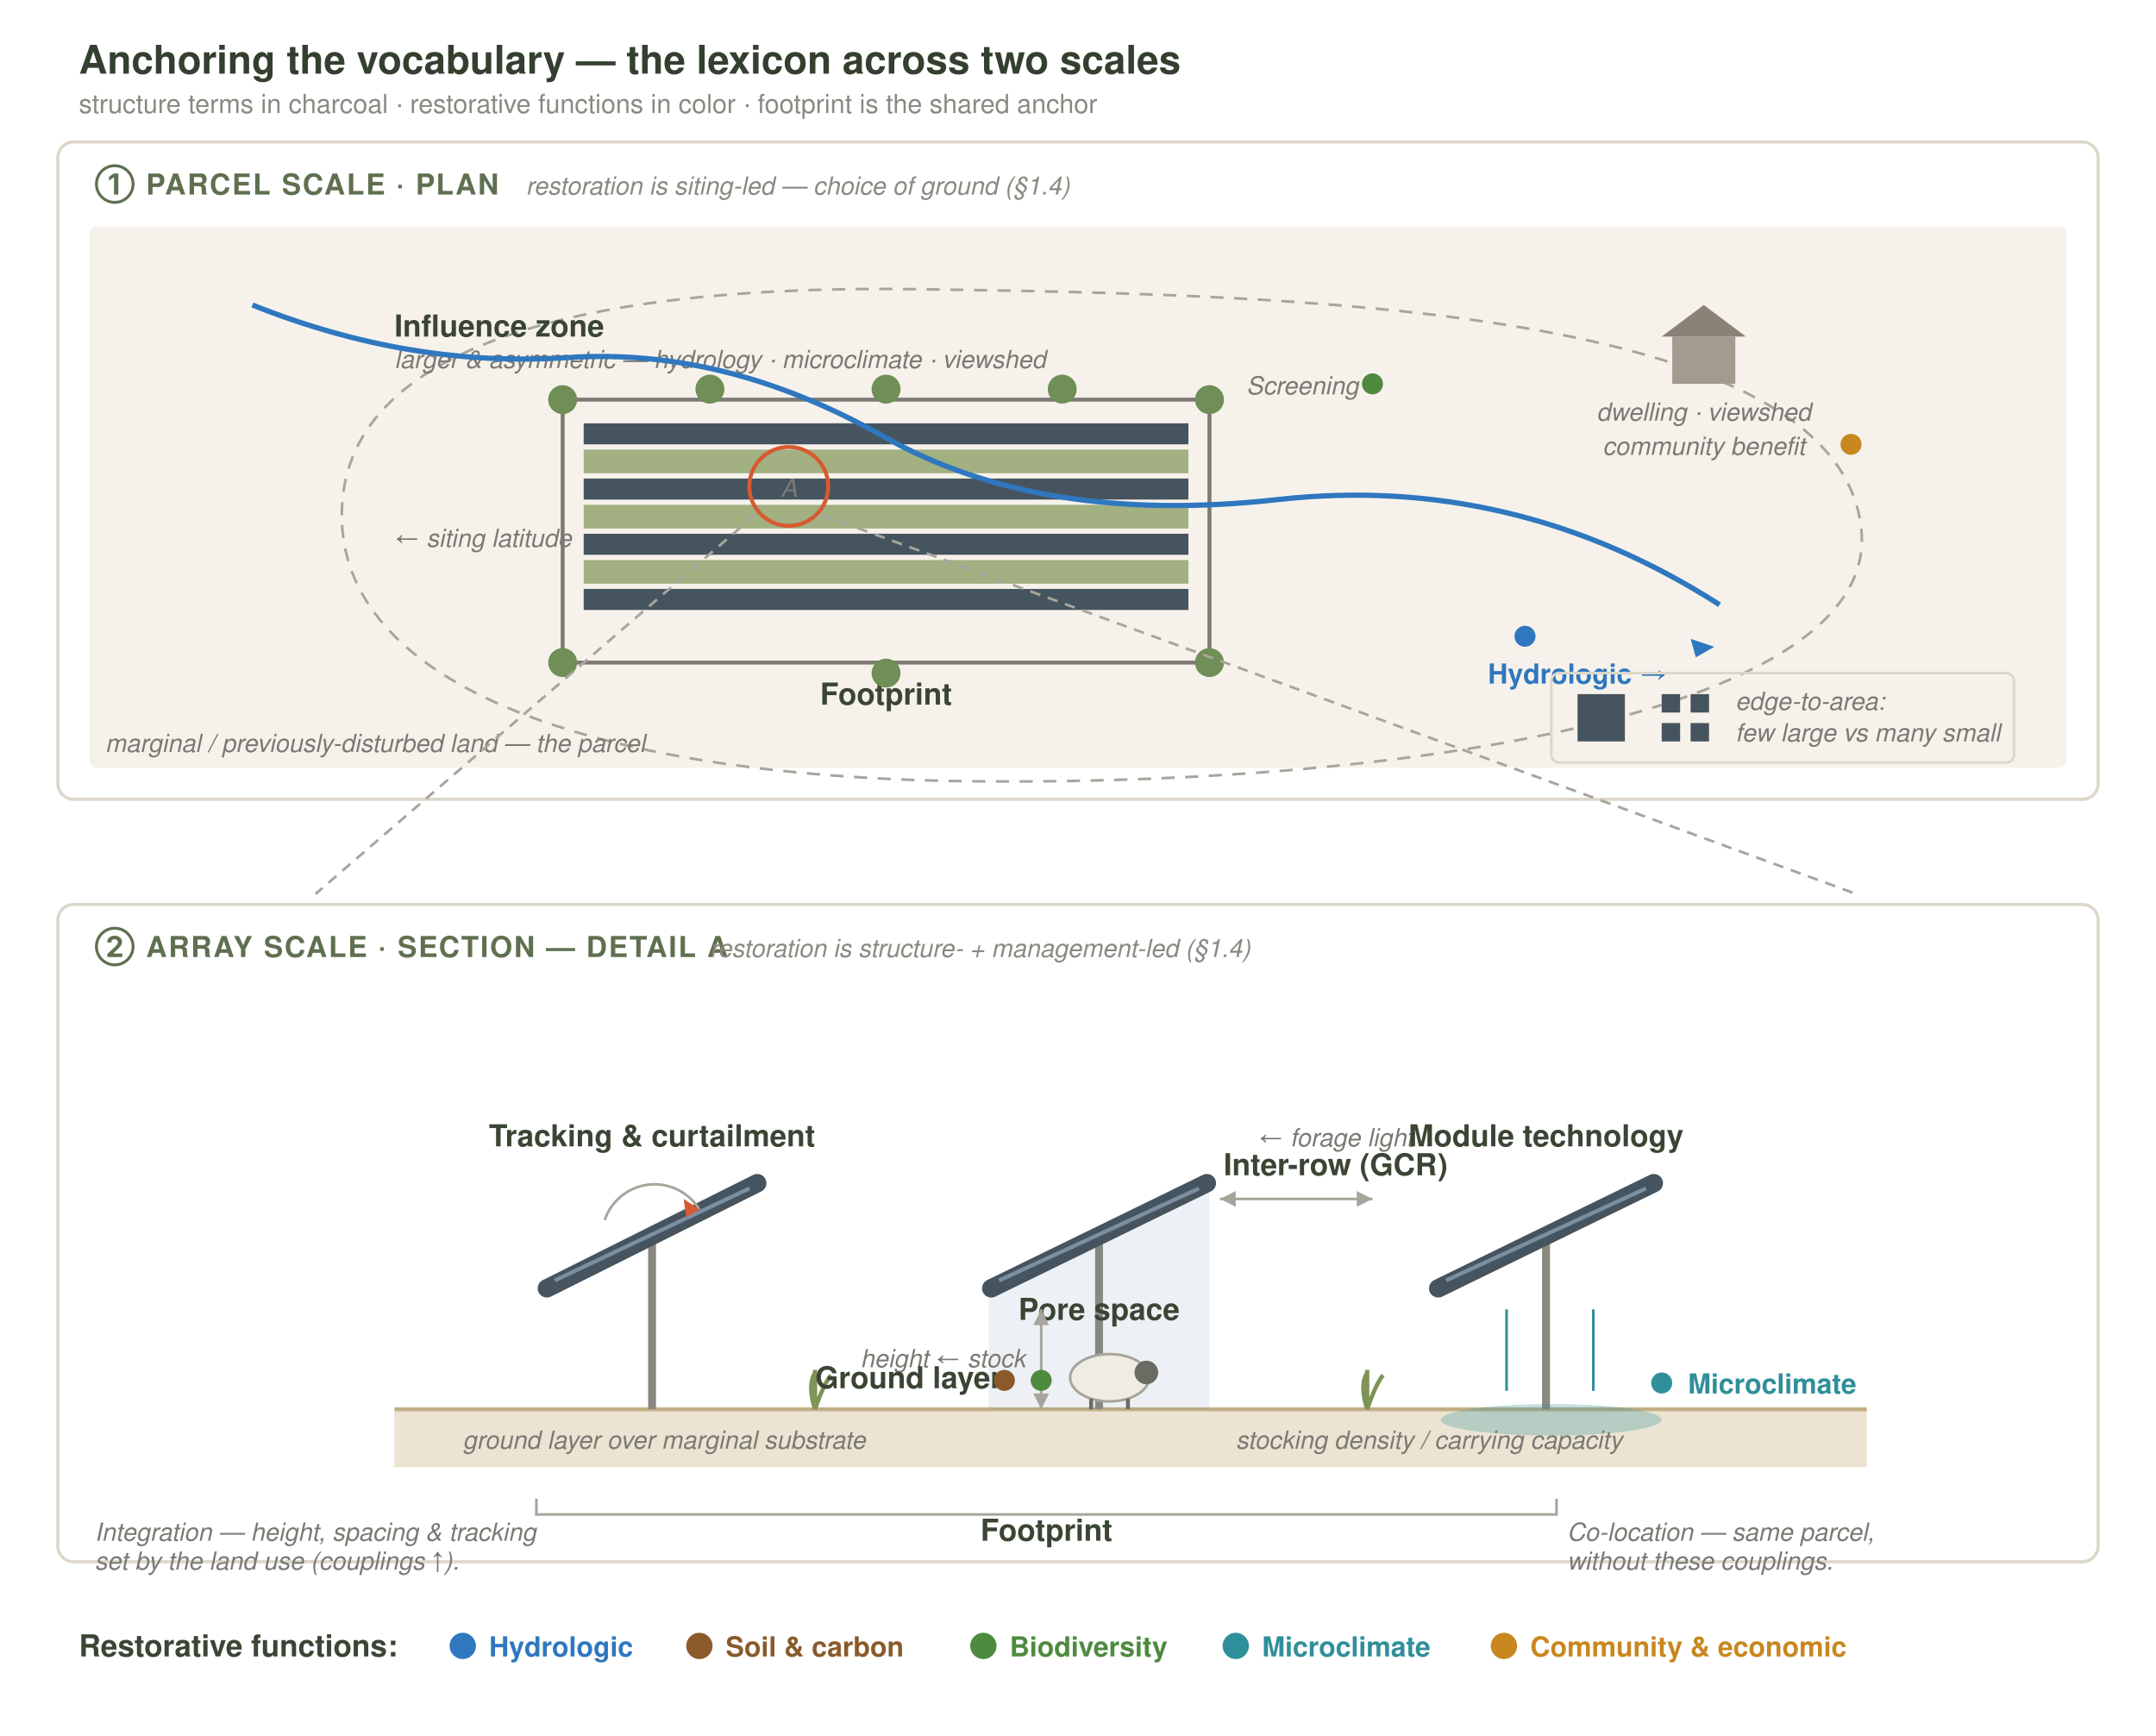
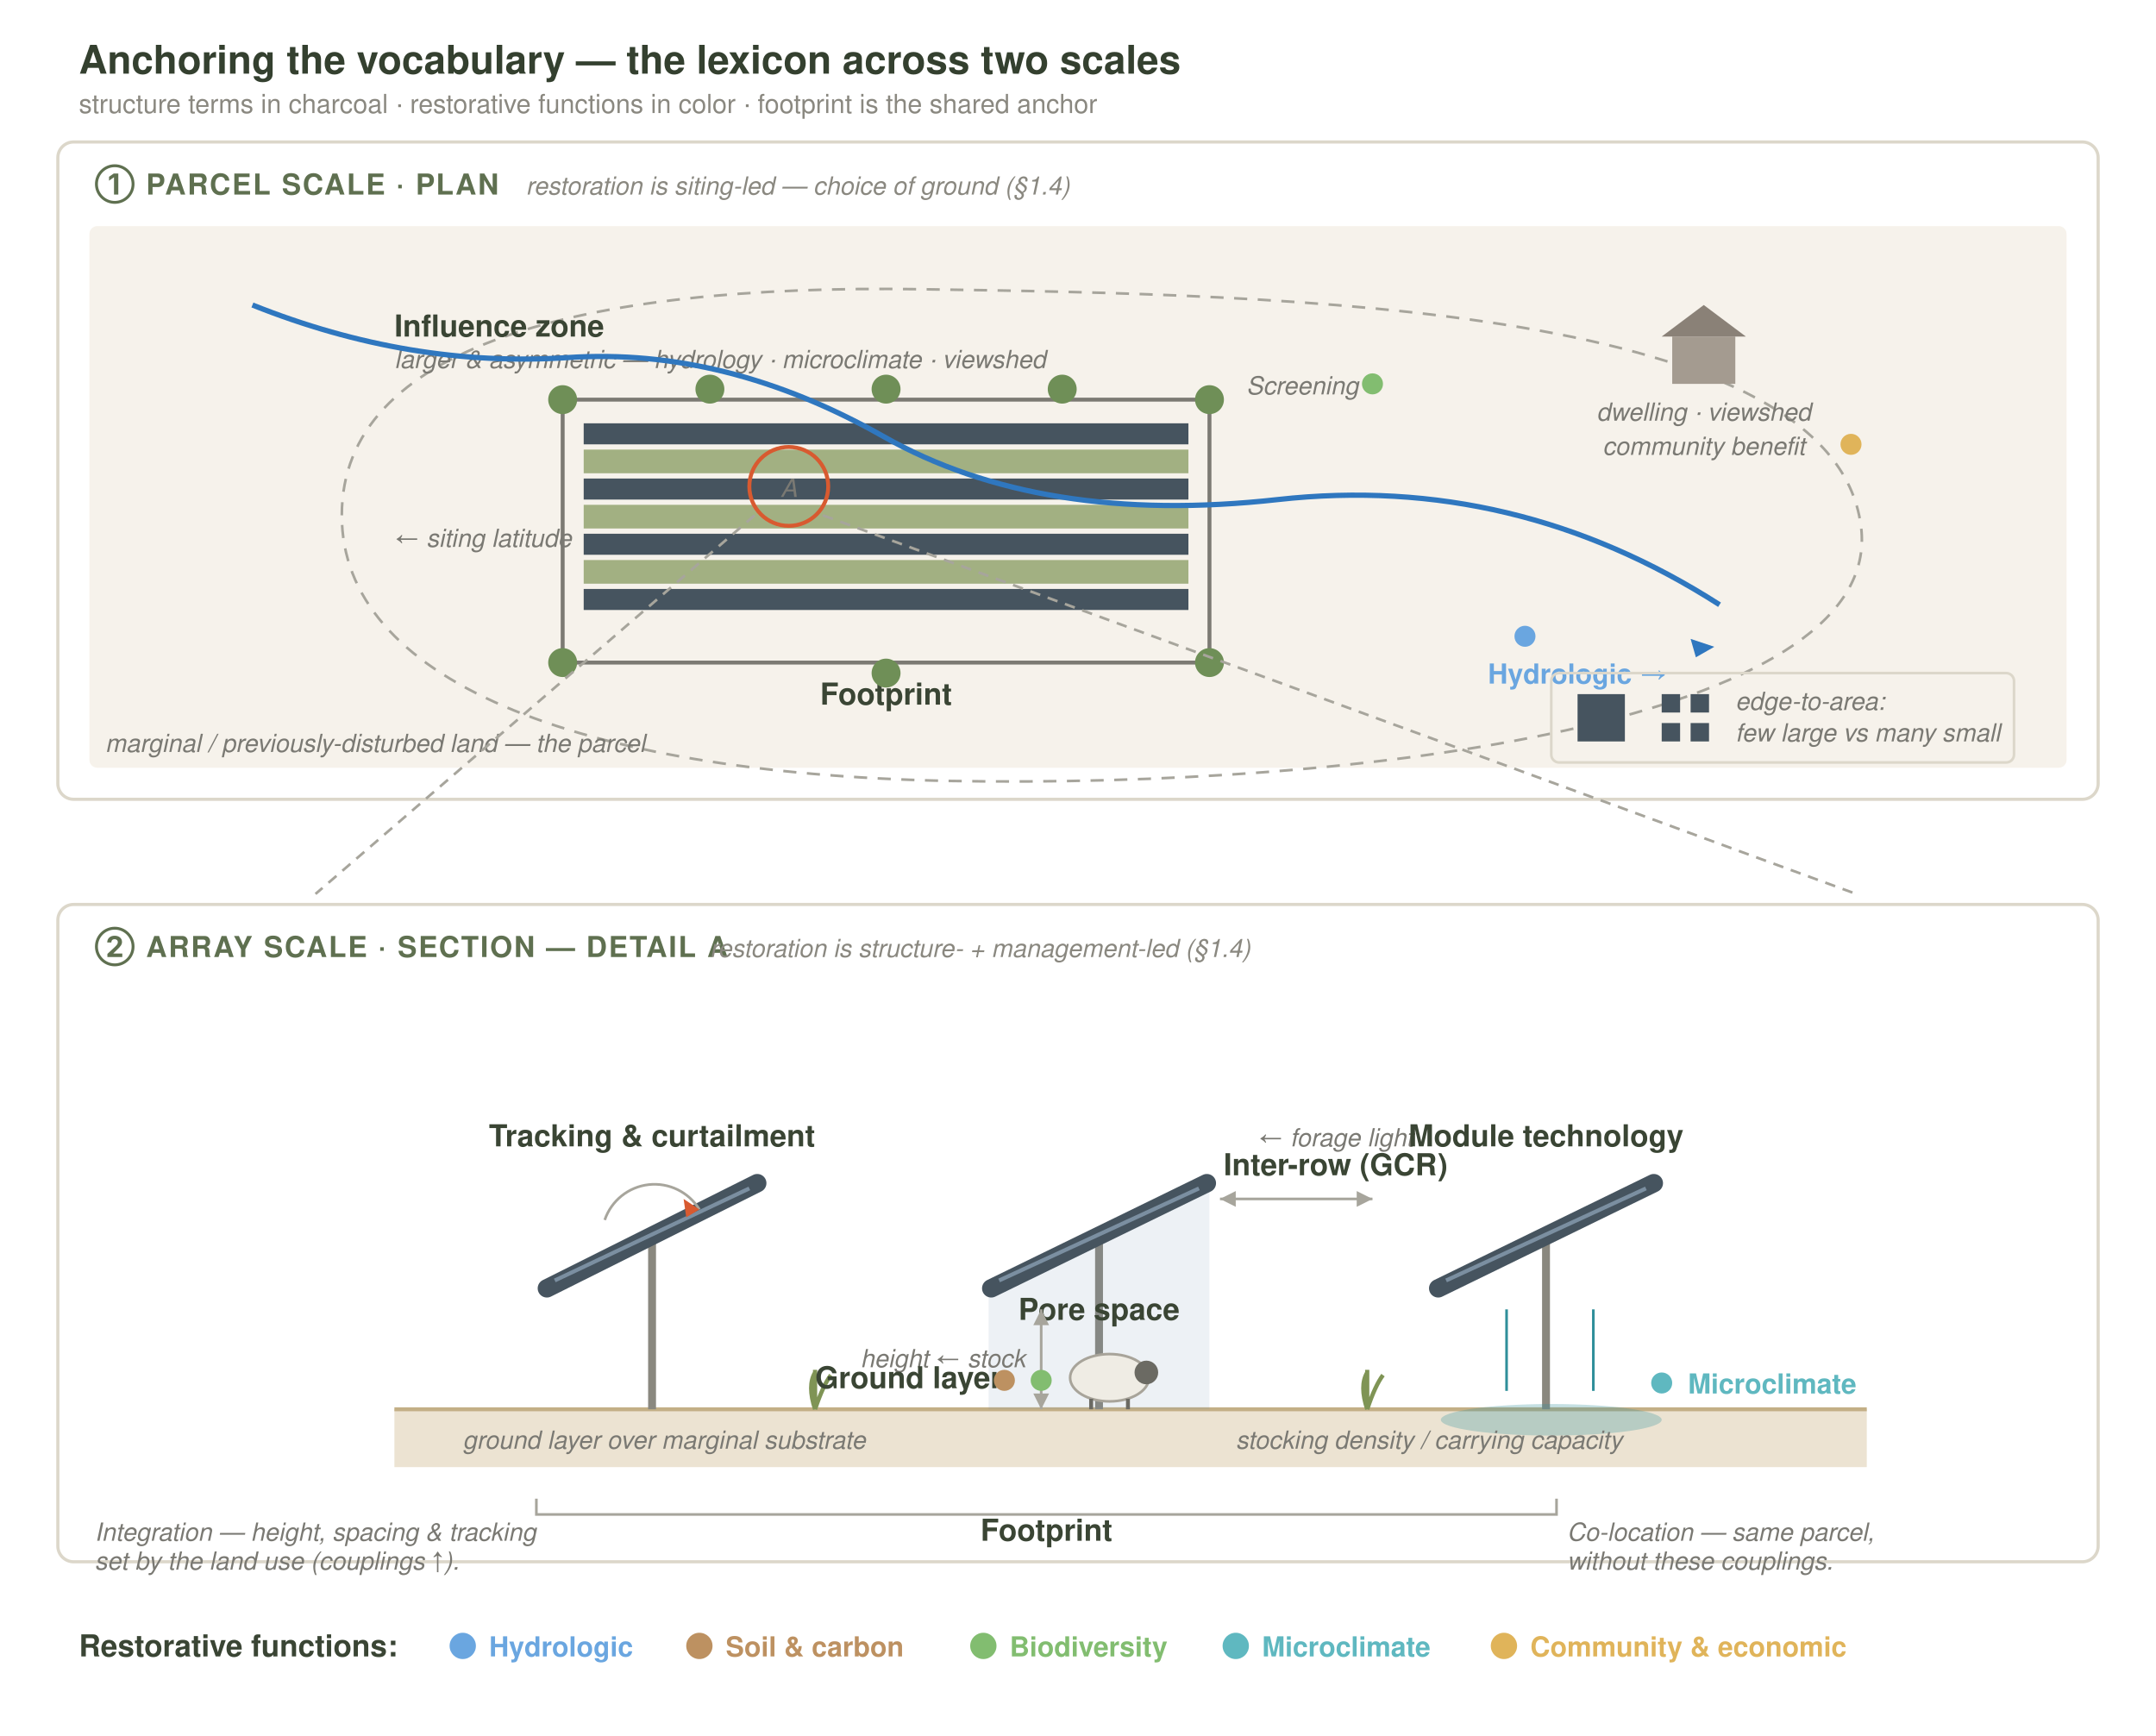
<svg xmlns="http://www.w3.org/2000/svg" width="820" height="660" viewBox="0 0 820 660" role="img" font-family="ui-sans-serif,system-ui,-apple-system,Segoe UI,Helvetica,Arial,sans-serif">
  <style>
.h1{font-size:15px;font-weight:700;fill:#34402f}
.h2{font-size:10px;fill:#8a8880}
.pl{font-size:11px;font-weight:700;fill:#5f7050;letter-spacing:0.6px}
.pd{font-size:9.5px;font-style:italic;fill:#8a8880}
.tt{font-size:11.5px;font-weight:600;fill:#3a4534}
.td{font-size:9.5px;font-style:italic;fill:#7a7973}
.cp{font-size:10px;fill:#8a8880}
.dim{stroke:#a7a59c;stroke-width:1;fill:none}
.frame{fill:none;stroke:#dcd7ca;stroke-width:1.2}
.fk{font-size:10.5px;font-weight:700}
.fH{fill:#2f77bf}.fS{fill:#8a5a2b}.fB{fill:#4e8a3f}.fM{fill:#2f8f9a}.fC{fill:#c8871f}
- @media (prefers-color-scheme:dark){.h1,.tt{fill:#c9d3bf}.h2,.pd,.td,.cp{fill:#9c9a92}.pl{fill:#9fb58c}.dim{stroke:#77766f}.frame{stroke:#4a4840}
.fH{fill:#6aa6e0}.fS{fill:#bd9161}.fB{fill:#82bd70}.fM{fill:#5fb8c0}.fC{fill:#e0b45a}}
</style>
  <text class="h1" x="30" y="28">Anchoring the vocabulary — the lexicon across two scales</text>
  <text class="h2" x="30" y="43">structure terms in charcoal · restorative functions in color · footprint is the shared anchor</text>
  <rect class="frame" x="22" y="54" width="776" height="250" rx="6" />
  <text class="pl" x="36" y="74">① PARCEL SCALE · PLAN</text>
  <text class="pd" x="200" y="74">restoration is siting-led — choice of ground (§1.4)</text>
  <rect x="34" y="86" width="752" height="206" rx="3" fill="#ece3d2" opacity="0.45" />
  <path class="dim" d="M130,196 C130,132 220,108 350,110 C490,112 700,116 708,202 C714,274 520,300 360,297 C218,294 130,258 130,196 Z" stroke-dasharray="5 4" />
  <text class="tt" x="150" y="128" text-anchor="start">Influence zone</text>
  <text class="td" x="150" y="140" text-anchor="start">larger &amp; asymmetric — hydrology · microclimate · viewshed</text>
  <rect x="214" y="152" width="246" height="100" fill="none" stroke="#7c7a73" stroke-width="1.5" />
  <g fill="#46545f">
    <rect x="222" y="161" width="230" height="8" />
    <rect x="222" y="182" width="230" height="8" />
    <rect x="222" y="203" width="230" height="8" />
    <rect x="222" y="224" width="230" height="8" />
  </g>
  <g fill="#7f9455" opacity="0.7">
    <rect x="222" y="171" width="230" height="9" />
    <rect x="222" y="192" width="230" height="9" />
    <rect x="222" y="213" width="230" height="9" />
  </g>
  <text class="tt" x="337" y="268" text-anchor="middle">Footprint</text>
  <text class="td" x="150" y="208" text-anchor="start">← siting latitude</text>
  <g fill="#6f8f57">
    <circle cx="214" cy="152" r="5.5" />
    <circle cx="270" cy="148" r="5.5" />
    <circle cx="337" cy="148" r="5.5" />
    <circle cx="404" cy="148" r="5.5" />
    <circle cx="460" cy="152" r="5.5" />
    <circle cx="214" cy="252" r="5.5" />
    <circle cx="337" cy="256" r="5.5" />
    <circle cx="460" cy="252" r="5.5" />
  </g>
  <text class="td" x="474" y="150" text-anchor="start">Screening</text>
  <circle class="fB" cx="522" cy="146" r="4" />
  <path d="M96,116 q60,24 120,20 t120,30 t150,24 t168,40" fill="none" stroke="#2f77bf" stroke-width="2" />
  <path d="M652,246 l-9,-3 l2,7 z" fill="#2f77bf" />
  <circle class="fH" cx="580" cy="242" r="4" />
  <text class="fk fH" x="600" y="260" text-anchor="middle">Hydrologic →</text>
  <g>
    <rect x="636" y="128" width="24" height="18" fill="#a49b90" />
    <polygon points="632,128 648,116 664,128" fill="#8a8177" />
  </g>
  <text class="td" x="648" y="160" text-anchor="middle">dwelling · viewshed</text>
  <text class="td" x="648" y="173" text-anchor="middle">community benefit</text>
  <circle class="fC" cx="704" cy="169" r="4" />
  <rect x="590" y="256" width="176" height="34" rx="3" fill="none" stroke="#dcd7ca" stroke-width="1" />
  <g fill="#46545f">
    <rect x="600" y="264" width="18" height="18" />
    <rect x="632" y="264" width="7" height="7" />
    <rect x="643" y="264" width="7" height="7" />
    <rect x="632" y="275" width="7" height="7" />
    <rect x="643" y="275" width="7" height="7" />
  </g>
  <text class="td" x="660" y="270" text-anchor="start">edge-to-area:</text>
  <text class="td" x="660" y="282" text-anchor="start">few large vs many small</text>
  <circle cx="300" cy="185" r="15" fill="none" stroke="#D85A30" stroke-width="1.5" />
  <text class="td" x="300" y="189" text-anchor="middle" fill="#a8461f">A</text>
  <text class="td" x="40" y="286" text-anchor="start">marginal / previously-disturbed land — the parcel</text>
  <path class="dim" d="M287,196 L120,340 M313,196 L706,340" stroke="#D85A30" stroke-dasharray="4 3" />
  <rect class="frame" x="22" y="344" width="776" height="250" rx="6" />
  <text class="pl" x="36" y="364">② ARRAY SCALE · SECTION — DETAIL A</text>
  <text class="pd" x="270" y="364">restoration is structure- + management-led (§1.4)</text>
  <rect x="150" y="536" width="560" height="22" fill="#ece3d2" />
  <line x1="150" y1="536" x2="710" y2="536" stroke="#c3af86" stroke-width="1.5" />
  <text class="td" x="176" y="551" text-anchor="start">ground layer over marginal substrate</text>
  <line x1="248" y1="536" x2="248" y2="470" stroke="#8a887f" stroke-width="3" />
  <line x1="208" y1="490" x2="288" y2="450" stroke="#46545f" stroke-width="7" stroke-linecap="round" />
  <line x1="211" y1="487" x2="285" y2="452" stroke="#7b8fa1" stroke-width="1.5" />
  <path class="dim" d="M230,464 A20,20 0 0 1 266,460" stroke="#D85A30" />
  <path d="M266,460 l-6,-4 l1,7 z" fill="#D85A30" />
  <text class="tt" x="248" y="436" text-anchor="middle">Tracking &amp; curtailment</text>
  <line x1="418" y1="536" x2="418" y2="470" stroke="#8a887f" stroke-width="3" />
  <polygon points="376,490 460,449 460,536 376,536" fill="#6a86a8" opacity="0.12" />
  <line x1="377" y1="490" x2="459" y2="450" stroke="#46545f" stroke-width="7" stroke-linecap="round" />
  <line x1="380" y1="487" x2="456" y2="452" stroke="#7b8fa1" stroke-width="1.5" />
  <text class="tt" x="418" y="502" text-anchor="middle">Pore space</text>
  <line class="dim" x1="396" y1="536" x2="396" y2="498" />
  <path d="M396,536 l-3,-6 l6,0 z M396,498 l-3,6 l6,0 z" fill="#a7a59c" />
  <text class="td" x="390" y="520" text-anchor="end">height ← stock</text>
  <g>
    <ellipse cx="422" cy="524" rx="15" ry="9" fill="#efece4" stroke="#a8a49a" />
    <circle cx="436" cy="522" r="4.5" fill="#6b6a63" />
    <g stroke="#6b6a63" stroke-width="1.5">
      <line x1="415" y1="532" x2="415" y2="536" />
      <line x1="429" y1="532" x2="429" y2="536" />
    </g>
  </g>
  <line class="dim" x1="464" y1="456" x2="522" y2="456" />
  <path d="M464,456 l6,-3 l0,6 z M522,456 l-6,-3 l0,6 z" fill="#a7a59c" />
  <text class="tt" x="508" y="447" text-anchor="middle">Inter-row (GCR)</text>
  <text class="td" x="508" y="436" text-anchor="middle">← forage light</text>
  <line x1="588" y1="536" x2="588" y2="470" stroke="#8a887f" stroke-width="3" />
  <line x1="547" y1="490" x2="629" y2="450" stroke="#46545f" stroke-width="7" stroke-linecap="round" />
  <line x1="550" y1="487" x2="626" y2="452" stroke="#7b8fa1" stroke-width="1.5" />
  <text class="tt" x="588" y="436" text-anchor="middle">Module technology</text>
  <ellipse cx="590" cy="540" rx="42" ry="6" fill="#2f8f9a" opacity="0.28" />
  <g stroke="#2f8f9a" stroke-width="1">
    <line x1="573" y1="498" x2="573" y2="529" />
    <line x1="606" y1="498" x2="606" y2="529" />
  </g>
  <circle class="fM" cx="632" cy="526" r="4" />
  <text class="fk fM" x="642" y="530" text-anchor="start">Microclimate</text>
  <g stroke="#7f9455" stroke-width="1.6" fill="none">
    <path d="M310,536 q-3,-9 0,-14 M310,536 q3,-9 6,-13 M310,536 q0,-11 0,-15" />
    <path d="M520,536 q-3,-9 0,-14 M520,536 q3,-9 6,-13 M520,536 q0,-11 0,-15" />
  </g>
  <text class="tt" x="310" y="528" text-anchor="start">Ground layer</text>
  <circle class="fS" cx="382" cy="525" r="4" />
  <circle class="fB" cx="396" cy="525" r="4" />
  <text class="td" x="470" y="551" text-anchor="start">stocking density / carrying capacity</text>
  <path class="dim" d="M204,570 v6 h388 v-6" />
  <text class="tt" x="398" y="586" text-anchor="middle">Footprint</text>
  <text class="td" x="36" y="586" text-anchor="start">Integration — height, spacing &amp; tracking</text>
  <text class="td" x="36" y="597" text-anchor="start">set by the land use (couplings ↑).</text>
  <text class="td" x="596" y="586" text-anchor="start">Co-location — same parcel,</text>
  <text class="td" x="596" y="597" text-anchor="start">without these couplings.</text>
  <text class="tt" x="30" y="630">Restorative functions:</text>
  <circle class="fH" cx="176" cy="626" r="5" />
  <text class="fk fH" x="186" y="630">Hydrologic</text>
  <circle class="fS" cx="266" cy="626" r="5" />
  <text class="fk fS" x="276" y="630">Soil &amp; carbon</text>
  <circle class="fB" cx="374" cy="626" r="5" />
  <text class="fk fB" x="384" y="630">Biodiversity</text>
  <circle class="fM" cx="470" cy="626" r="5" />
  <text class="fk fM" x="480" y="630">Microclimate</text>
  <circle class="fC" cx="572" cy="626" r="5" />
  <text class="fk fC" x="582" y="630">Community &amp; economic</text>
</svg>
